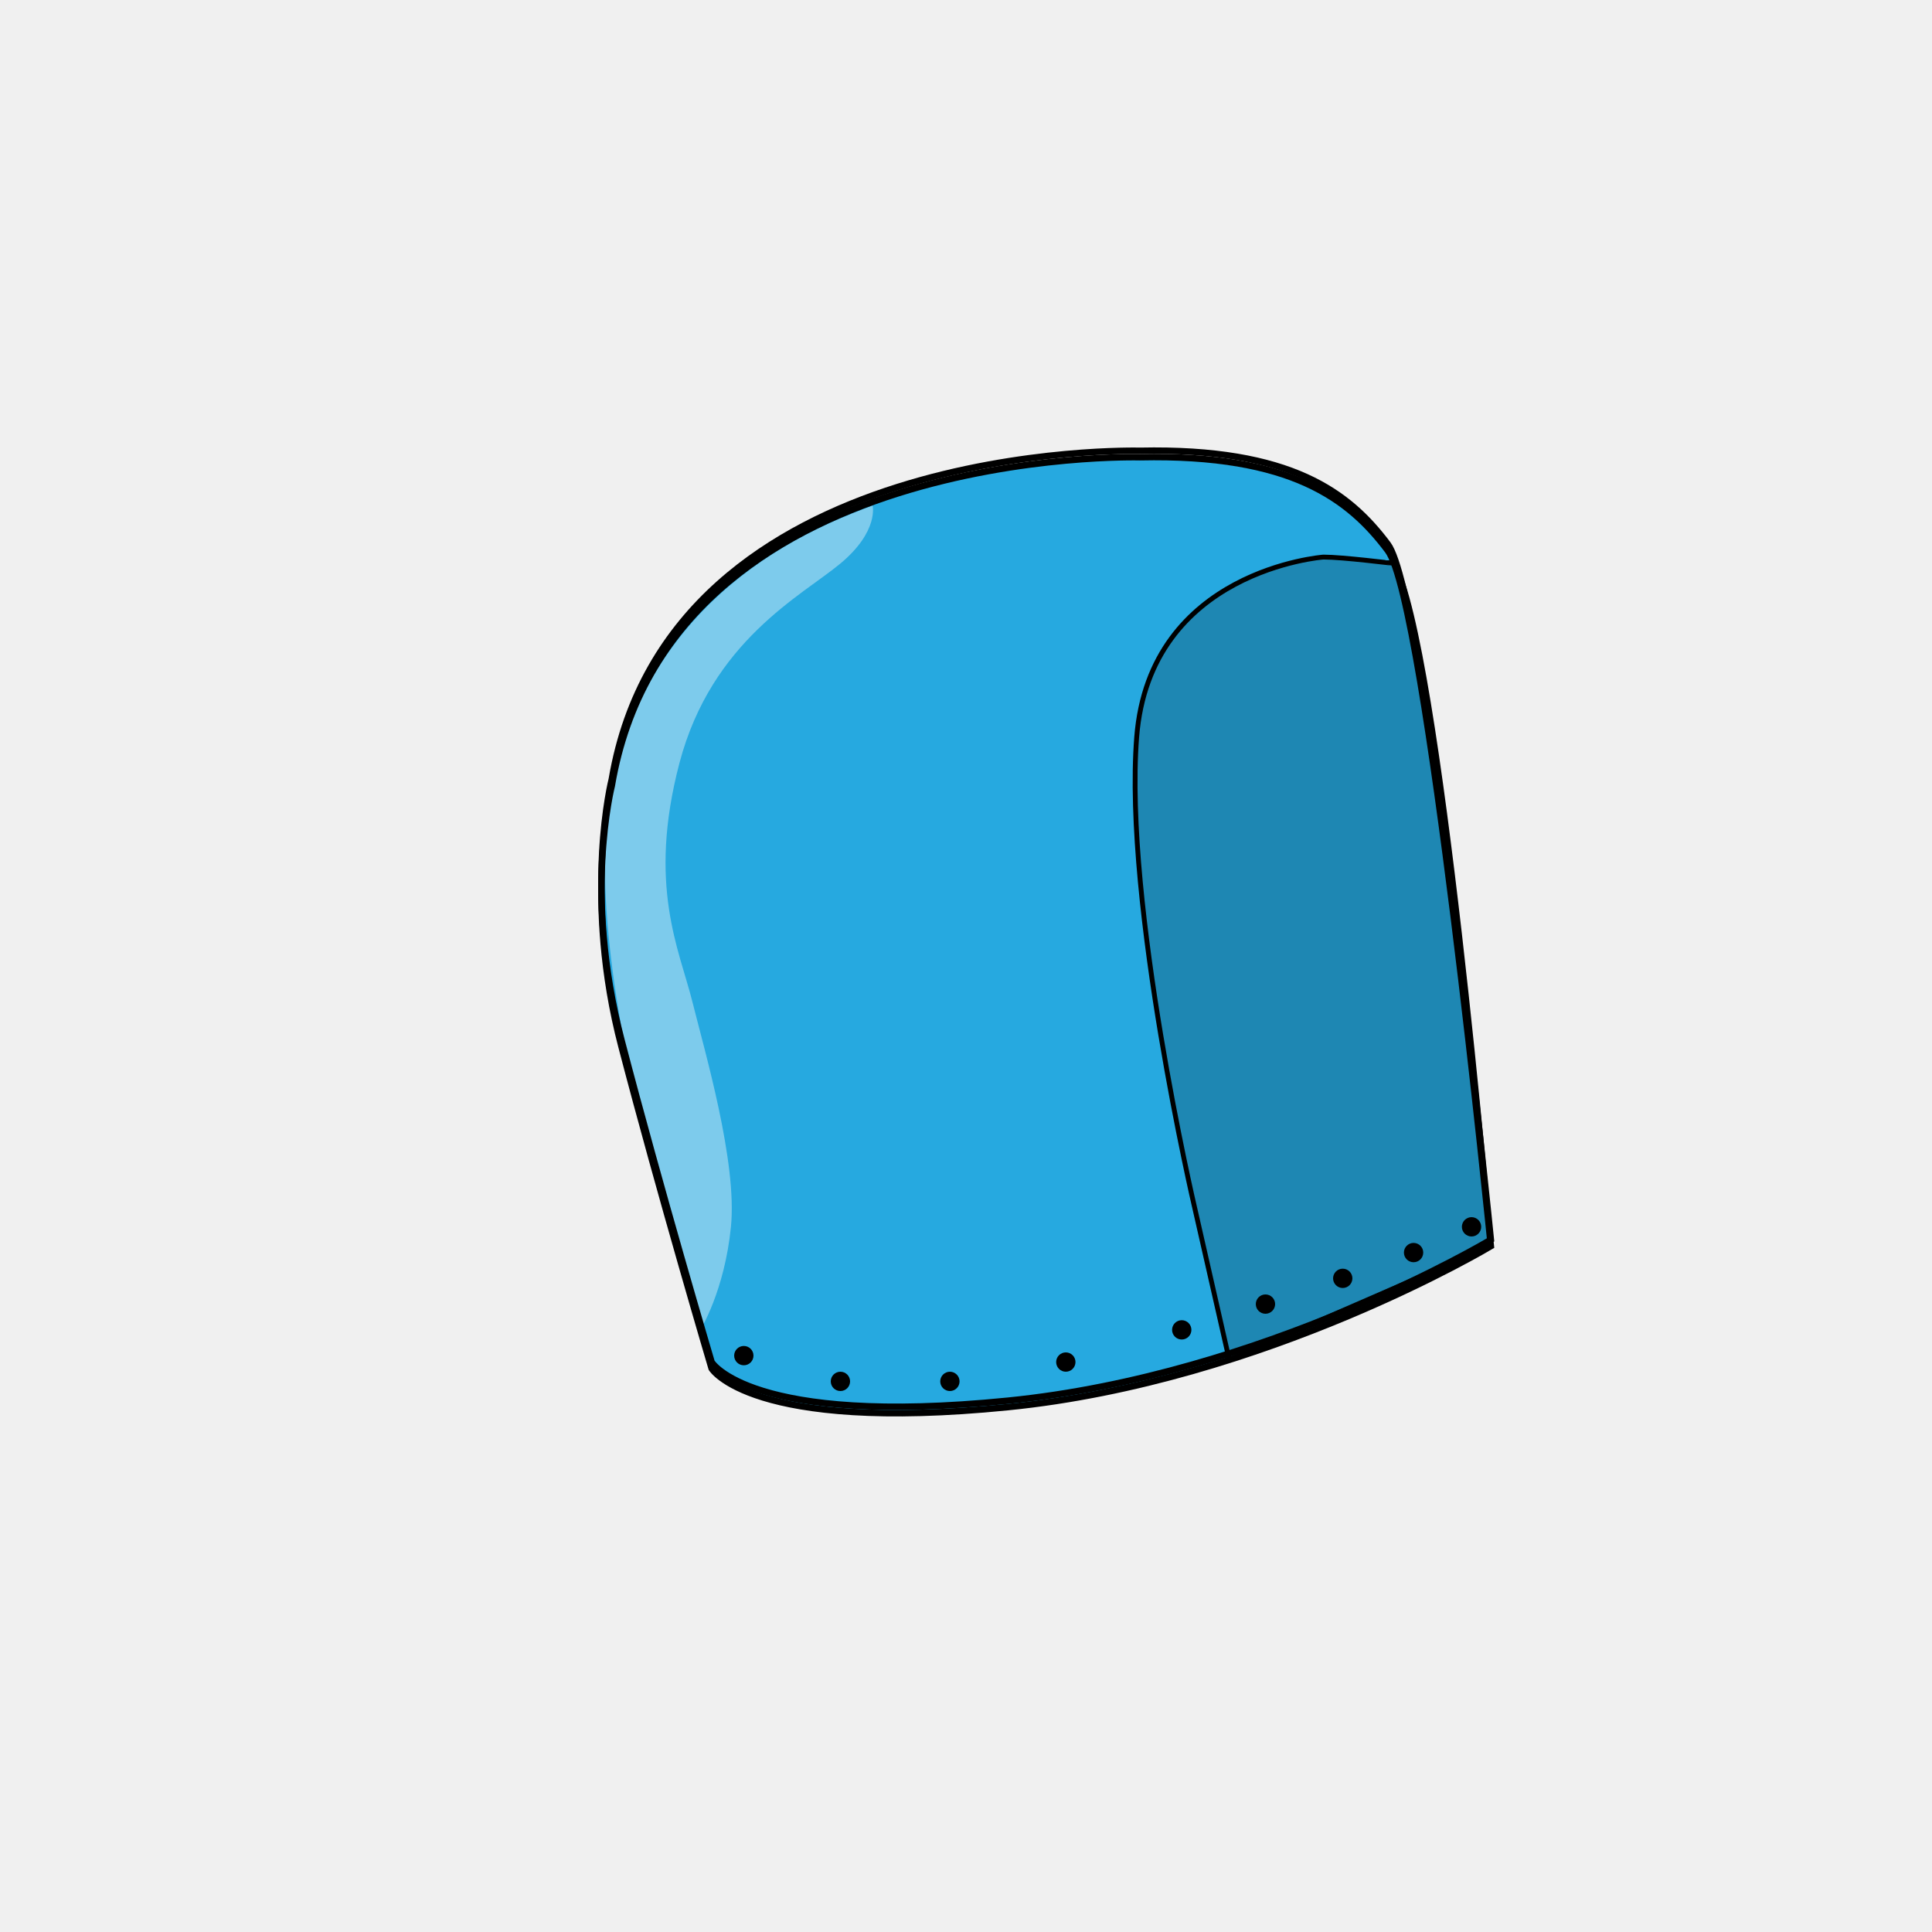
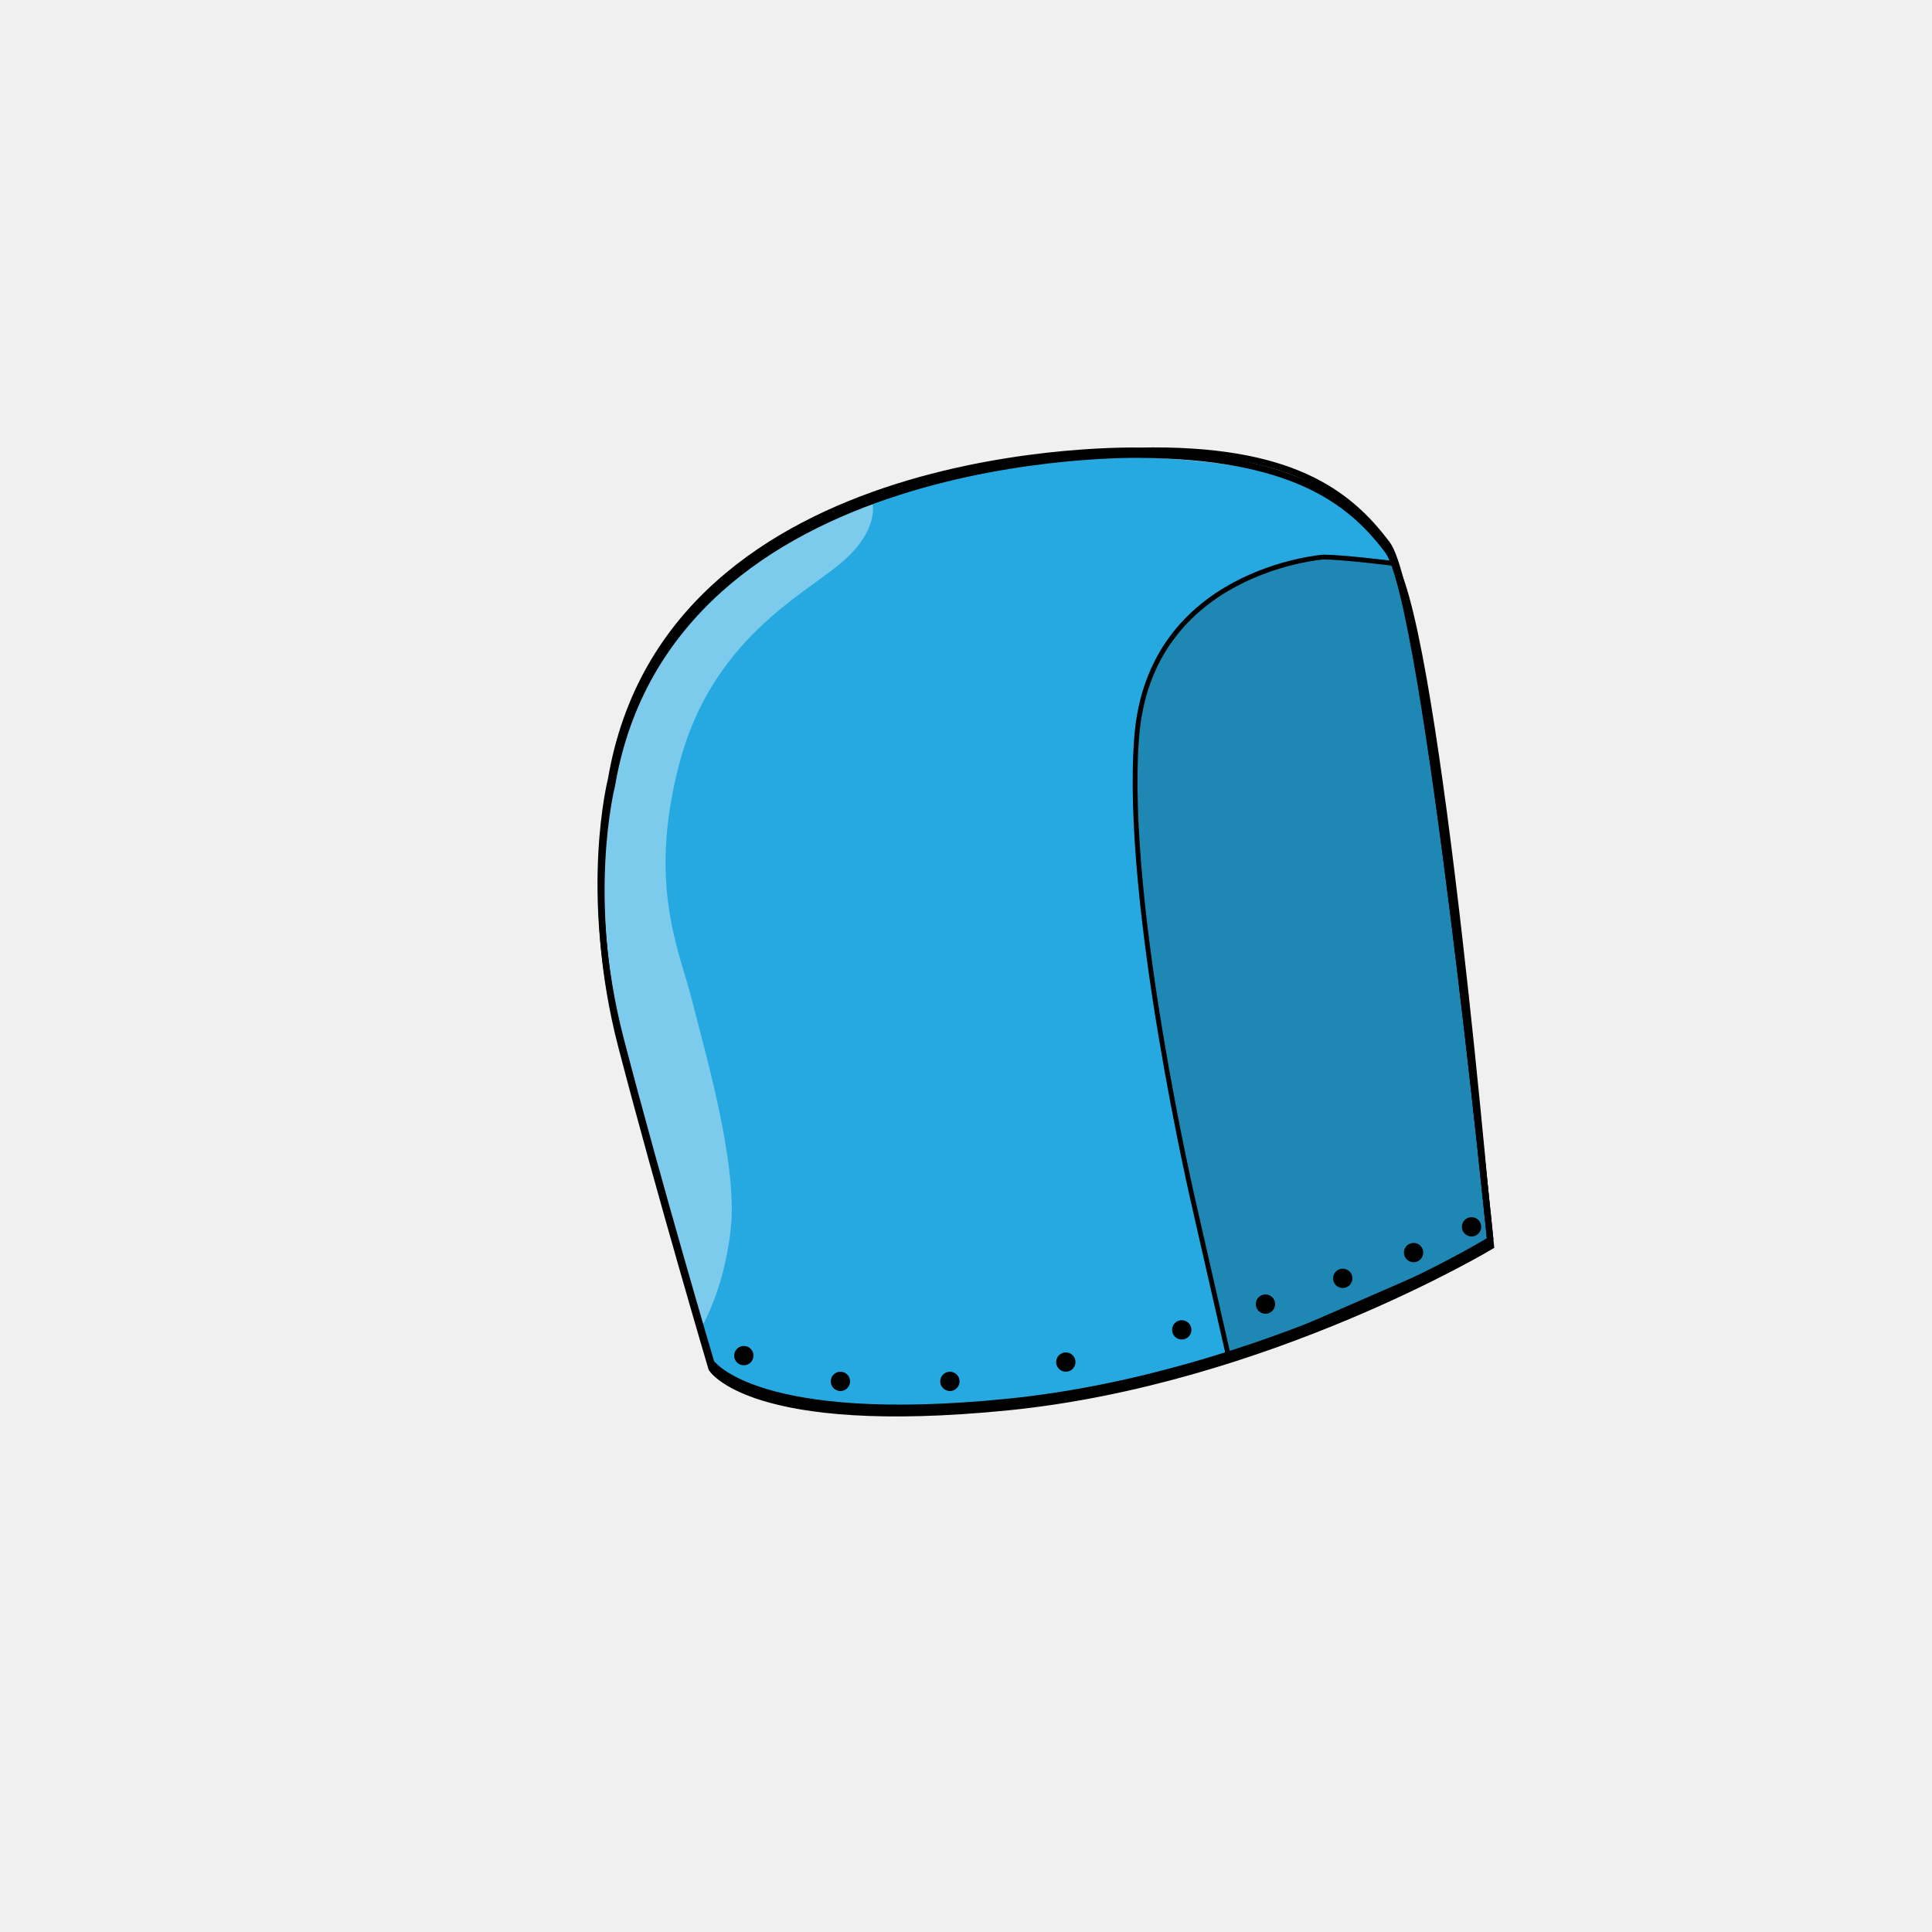
- <svg xmlns="http://www.w3.org/2000/svg" id="face-10" viewBox="0 0 300 300">
-   <defs>
-     <style>.cls-1{fill:#26a9e0;}.cls-2{fill:#fff;fill-opacity:0.4;}.cls-3{fill:none;}.cls-3,.cls-4{stroke:#000;stroke-miterlimit:10;}.cls-4{fill-opacity:0.2;stroke-width:0.75px;}</style>
-   </defs>
-   <path id="fill_color" data-name="fill color" class="cls-1" d="M177,71s-73-2-82,51c0,0-4.5,17.5,1.5,40.5s14,50,14,50,6,10,46,6,75-25,75-25-10-100-16-108S203,72,177,71Z" />
-   <path class="cls-2" d="M135.5,78.5s1,4-5,9-20,12-25,31,0,29,2,37,7,25,6,35-4.75,16-4.75,16-21.38-60.92-12.82-89S129,81,135.5,78.5Z" />
-   <path class="cls-3" d="M177,71s-73-2-82,51c0,0-4.5,17.5,1.5,40.5s14,50,14,50,6,10,46,6,75-25,75-25-10-100-16-108S200.5,70.5,177,71Z" />
-   <path class="cls-3" d="M177,70s-73-2-82,51c0,0-4.5,17.5,1.5,40.5s14,50,14,50,6,10,46,6,75-25,75-25-10-100-16-108S200.5,69.5,177,70Z" />
-   <path class="cls-4" d="M205.5,86.5s-27,2-29,28,9,73,9,73l5.38,23.67L231.5,193.5s-8-94-15-106C216.48,87.51,208.5,86.5,205.5,86.5Z" />
+ <svg xmlns="http://www.w3.org/2000/svg" version="1.1" id="face-10" x="0px" y="0px" viewBox="0 0 300 300" style="enable-background:new 0 0 300 300;" xml:space="preserve">
+   <style type="text/css">
+ 	.st0{fill:#26A9E0;}
+ 	.st1{fill:#FFFFFF;fill-opacity:0.4;}
+ 	.st2{fill:none;stroke:#000000;stroke-miterlimit:10;}
+ 	.st3{fill-opacity:0.2;stroke:#000000;stroke-width:0.75;stroke-miterlimit:10;}
+ </style>
+   <path id="fill_color" class="st0" d="M177,71c0,0-73-2-82,51c0,0-4.5,17.5,1.5,40.5s14,50,14,50s6,10,46,6s75-25,75-25  s-10-100-16-108S203,72,177,71z" />
+   <path class="st1" d="M135.5,78.3c0,0,1,4.2-5,9.2s-20,12-25,31s0,29,2,37s7,25,6,35s-4.8,16-4.8,16s-4.2-18.9-10.8-39.6  c-5.4-16.9-5.8-36.8-2-49.4C104.5,89.4,129.1,80.5,135.5,78.3z" />
+   <path class="st2" d="M177,70.6c0,0-73-1.6-82,51.4c0,0-4.5,17.5,1.5,40.5s14,50,14,50s6,10,46,6s75-25,75-25s-10-100-16-108  S200.3,70.8,177,70.6z" />
+   <path class="st2" d="M176.9,70c0,0-73-2-82,51c0,0-4.5,17.5,1.5,40.5s14,50,14,50c0,0.2,7.1,10.1,46,6.2c39.9-4,75-25,75-25.2  c0,0-10-100-16-108S200.4,69.5,176.9,70z" />
+   <path class="st3" d="M205.5,86.5c0,0-27,2-29,28s9,73,9,73l5.4,23.7l40.6-17.7c0,0-8-94-15-106C216.5,87.5,208.5,86.5,205.5,86.5z" />
  <circle cx="147.5" cy="214.5" r="1.5" />
  <circle cx="165.5" cy="211.5" r="1.5" />
  <circle cx="183.5" cy="206.5" r="1.5" />
  <circle cx="196.5" cy="202.5" r="1.5" />
  <circle cx="208.5" cy="198.5" r="1.5" />
  <circle cx="219.5" cy="194.5" r="1.5" />
  <circle cx="228.5" cy="190.5" r="1.5" />
  <circle cx="130.5" cy="214.5" r="1.5" />
  <circle cx="115.5" cy="210.5" r="1.5" />
</svg>
